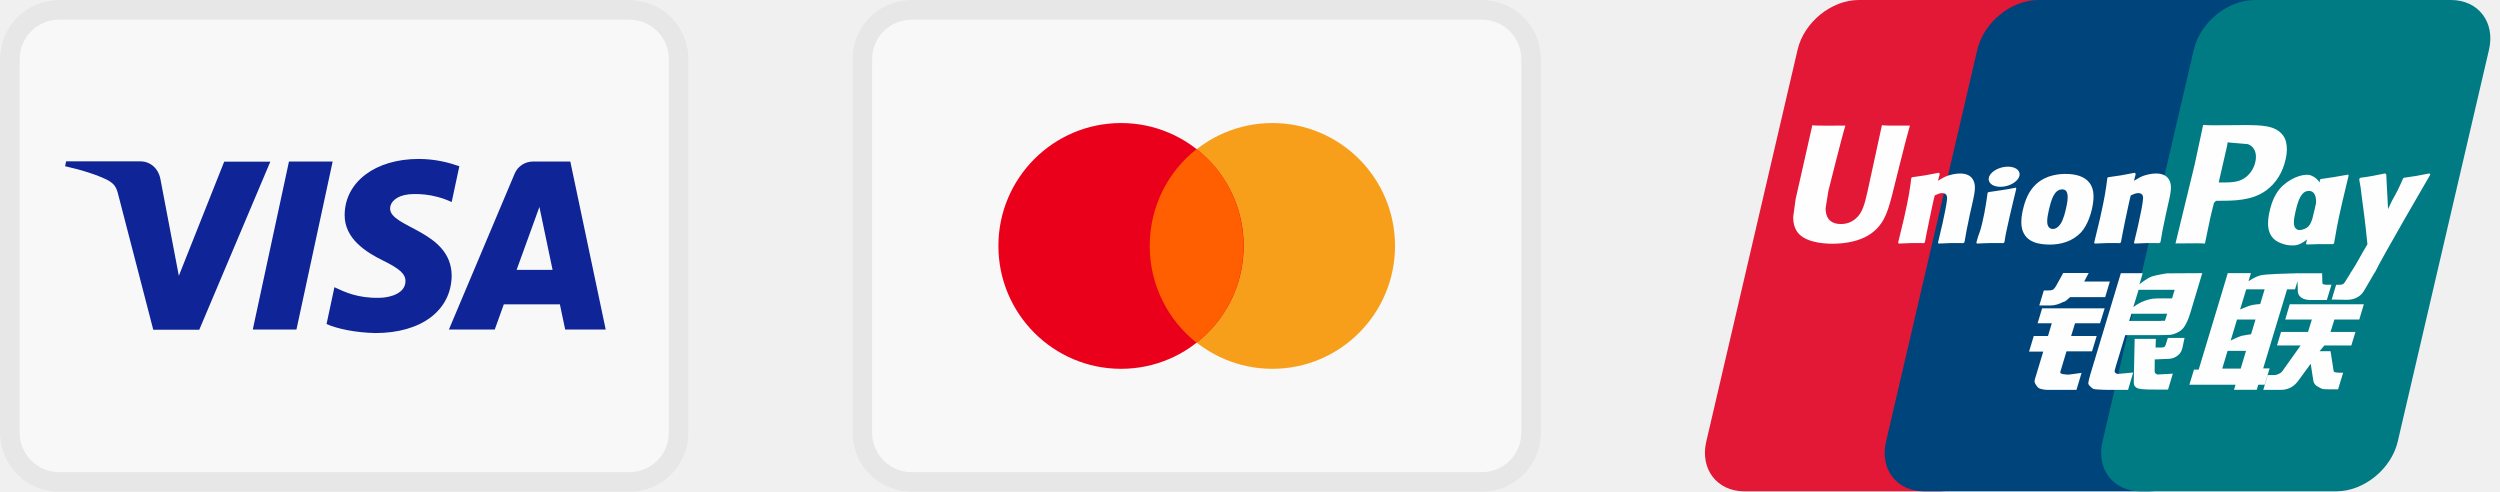
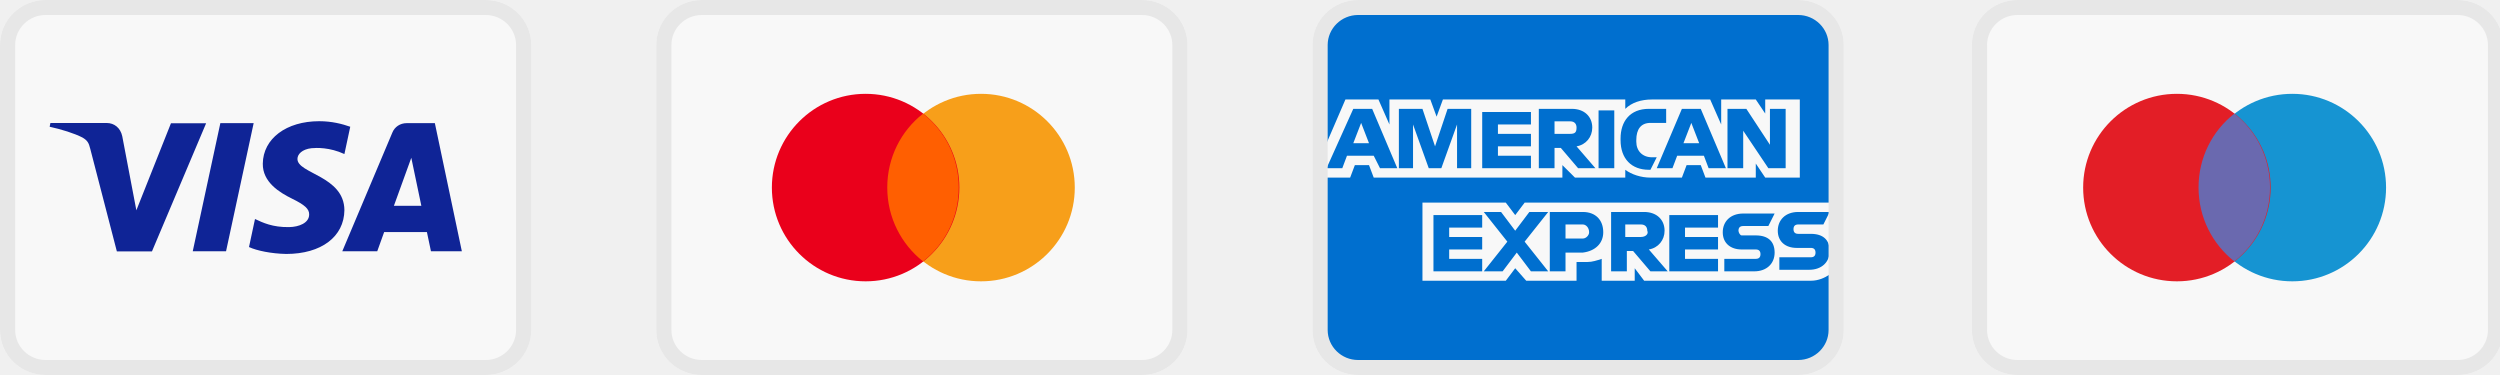
- <svg xmlns="http://www.w3.org/2000/svg" width="122" height="24" viewBox="0 0 122 24" fill="none">
-   <g clip-path="url(#clip0_4419_179220)">
-     <path d="M30.72 24H2.88C1.286 24 0 22.714 0 21.12V2.88C0 1.286 1.286 0 2.88 0H30.72C32.314 0 33.6 1.286 33.6 2.88V21.12C33.6 22.714 32.314 24 30.72 24Z" fill="#F8F8F8" />
-     <path d="M30.72 0.96C31.776 0.96 32.64 1.824 32.64 2.88V21.12C32.64 22.176 31.776 23.04 30.72 23.04H2.88C1.824 23.04 0.96 22.176 0.96 21.12V2.88C0.96 1.824 1.824 0.96 2.88 0.96H30.72ZM30.72 0H2.88C1.286 0 0 1.286 0 2.88V21.12C0 22.714 1.286 24 2.88 24H30.72C32.314 24 33.6 22.714 33.6 21.12V2.88C33.6 1.286 32.314 0 30.72 0Z" fill="#E7E7E7" />
+ <svg xmlns="http://www.w3.org/2000/svg" width="160" height="24" viewBox="0 0 160 24" fill="none">
+   <g clip-path="url(#clip0_3062_83924)">
+     <path d="M31.086 24H2.914C1.302 24 0 22.714 0 21.12V2.88C0 1.286 1.302 0 2.914 0H31.086C32.698 0 34 1.286 34 2.88V21.12C34 22.714 32.698 24 31.086 24Z" fill="#F8F8F8" />
+     <path d="M31.086 0.96C32.154 0.96 33.029 1.824 33.029 2.88V21.12C33.029 22.176 32.154 23.04 31.086 23.04H2.914C1.846 23.04 0.971 22.176 0.971 21.12V2.88C0.971 1.824 1.846 0.96 2.914 0.96H31.086ZM31.086 0H2.914C1.302 0 0 1.286 0 2.88V21.12C0 22.714 1.302 24 2.914 24H31.086C32.698 24 34 22.714 34 21.12V2.88C34 1.286 32.698 0 31.086 0Z" fill="#E7E7E7" />
    <path d="M14.102 7.882L12.336 16.08H14.467L16.234 7.882H14.102ZM27.831 7.882H26.016C25.613 7.882 25.258 8.122 25.114 8.477L21.907 16.08H24.144L24.586 14.851H27.322L27.581 16.08H29.558L27.831 7.882ZM25.21 13.171L26.323 10.099L26.966 13.171H25.21ZM10.944 7.882L8.727 13.459L7.824 8.717C7.709 8.179 7.306 7.872 6.835 7.872H3.226L3.178 8.112C3.927 8.275 4.762 8.534 5.28 8.803C5.587 8.986 5.683 9.13 5.779 9.533L7.479 16.09H9.725L13.191 7.891H10.944V7.882ZM19.037 10.166C19.037 9.878 19.325 9.552 19.939 9.485C20.247 9.456 21.091 9.418 22.042 9.859L22.416 8.112C21.898 7.93 21.235 7.757 20.429 7.757C18.326 7.757 16.838 8.87 16.819 10.474C16.8 11.654 17.885 12.317 18.682 12.71C19.507 13.114 19.795 13.373 19.786 13.728C19.786 14.275 19.123 14.525 18.509 14.534C17.443 14.554 16.81 14.246 16.32 14.016L15.936 15.811C16.435 16.042 17.357 16.234 18.317 16.253C20.563 16.253 22.023 15.149 22.042 13.45C22.023 11.251 19.018 11.117 19.037 10.166Z" fill="#0F2496" />
  </g>
-   <g clip-path="url(#clip1_4419_179220)">
-     <path d="M72.32 24H44.48C42.886 24 41.6 22.714 41.6 21.12V2.88C41.6 1.286 42.886 0 44.48 0H72.32C73.914 0 75.2 1.286 75.2 2.88V21.12C75.2 22.714 73.914 24 72.32 24Z" fill="#F8F8F8" />
-     <path d="M72.32 0.96C73.376 0.96 74.24 1.824 74.24 2.88V21.12C74.24 22.176 73.376 23.04 72.32 23.04H44.48C43.424 23.04 42.56 22.176 42.56 21.12V2.88C42.56 1.824 43.424 0.96 44.48 0.96H72.32ZM72.32 0H44.48C42.886 0 41.6 1.286 41.6 2.88V21.12C41.6 22.714 42.886 24 44.48 24H72.32C73.914 24 75.2 22.714 75.2 21.12V2.88C75.2 1.286 73.914 0 72.32 0Z" fill="#E7E7E7" />
-     <path d="M68.077 12.002C68.077 15.315 65.394 17.998 62.092 17.998C58.791 17.998 56.107 15.315 56.107 12.002C56.107 8.688 58.791 6.005 62.092 6.005C65.394 6.005 68.077 8.688 68.077 12.002Z" fill="#F79F1A" />
-     <path d="M60.692 12.001C60.692 15.315 58.009 17.998 54.707 17.998C51.406 17.998 48.722 15.315 48.722 12.001C48.722 8.688 51.405 6.005 54.707 6.005C58.009 6.005 60.692 8.688 60.692 12.001V12.001Z" fill="#EA001B" />
-     <path d="M58.394 7.276C56.994 8.373 56.107 10.076 56.107 12.002C56.107 13.927 57.006 15.63 58.394 16.727C59.794 15.63 60.681 13.926 60.681 12.001C60.681 10.076 59.794 8.373 58.394 7.276Z" fill="#FF5F01" />
+   <g clip-path="url(#clip1_3062_83924)">
+     <path d="M73.086 24H44.914C43.302 24 42 22.714 42 21.12V2.88C42 1.286 43.302 0 44.914 0H73.086C74.698 0 76 1.286 76 2.88V21.12C76 22.714 74.698 24 73.086 24Z" fill="#F8F8F8" />
+     <path d="M73.086 0.96C74.154 0.96 75.029 1.824 75.029 2.88V21.12C75.029 22.176 74.154 23.04 73.086 23.04H44.914C43.846 23.04 42.971 22.176 42.971 21.12V2.88C42.971 1.824 43.846 0.96 44.914 0.96H73.086ZM73.086 0H44.914C43.302 0 42 1.286 42 2.88V21.12C42 22.714 43.302 24 44.914 24H73.086C74.698 24 76 22.714 76 21.12V2.88C76 1.286 74.698 0 73.086 0Z" fill="#E7E7E7" />
+     <path d="M68.786 12.005C68.786 15.32 66.096 18.005 62.786 18.005C59.476 18.005 56.786 15.32 56.786 12.005C56.786 8.69 59.476 6.005 62.786 6.005C66.096 6.005 68.786 8.69 68.786 12.005Z" fill="#F79F1A" />
+     <path d="M61.4 12.005C61.4 15.32 58.71 18.005 55.4 18.005C52.09 18.005 49.4 15.32 49.4 12.005C49.4 8.69 52.09 6.005 55.4 6.005C58.711 6.005 61.4 8.69 61.4 12.005V12.005Z" fill="#EA001B" />
+     <path d="M59.072 7.276C57.672 8.373 56.785 10.076 56.785 12.002C56.785 13.927 57.684 15.63 59.072 16.726C60.472 15.63 61.359 13.926 61.359 12.001C61.359 10.076 60.472 8.373 59.072 7.276Z" fill="#FF5F01" />
  </g>
-   <g clip-path="url(#clip2_4419_179220)">
-     <path d="M90.707 0H100.273C101.609 0 102.439 1.089 102.128 2.429L97.674 21.551C97.359 22.887 96.022 23.976 94.686 23.976H85.12C83.787 23.976 82.954 22.887 83.266 21.551L87.722 2.429C88.033 1.089 89.369 0 90.707 0Z" fill="#E21836" />
-     <path d="M99.477 0H110.479C111.814 0 111.212 1.089 110.898 2.429L106.444 21.551C106.132 22.887 106.229 23.976 104.891 23.976H93.89C92.552 23.976 91.724 22.887 92.038 21.551L96.491 2.429C96.808 1.089 98.141 0 99.477 0Z" fill="#00447C" />
-     <path d="M110.042 0H119.609C120.946 0 121.777 1.089 121.463 2.429L117.009 21.551C116.695 22.887 115.357 23.976 114.02 23.976H104.458C103.12 23.976 102.29 22.887 102.603 21.551L107.057 2.429C107.369 1.089 108.704 0 110.042 0Z" fill="#007B84" />
-     <path d="M93.205 6.128C92.221 6.138 91.931 6.128 91.838 6.107C91.802 6.276 91.138 9.338 91.136 9.341C90.994 9.96 90.89 10.402 90.536 10.687C90.336 10.853 90.102 10.933 89.83 10.933C89.394 10.933 89.14 10.716 89.097 10.306L89.089 10.165C89.089 10.165 89.222 9.335 89.222 9.33C89.222 9.33 89.918 6.539 90.043 6.17C90.05 6.149 90.052 6.138 90.053 6.128C88.697 6.14 88.457 6.128 88.44 6.107C88.431 6.137 88.397 6.31 88.397 6.31L87.686 9.455L87.625 9.722L87.507 10.594C87.507 10.853 87.558 11.065 87.659 11.243C87.983 11.809 88.907 11.894 89.431 11.894C90.104 11.894 90.737 11.751 91.164 11.49C91.905 11.052 92.099 10.367 92.272 9.758L92.353 9.446C92.353 9.446 93.07 6.548 93.192 6.17C93.197 6.149 93.199 6.138 93.205 6.128ZM95.647 8.467C95.474 8.467 95.158 8.509 94.874 8.648C94.771 8.701 94.673 8.762 94.57 8.823L94.663 8.488L94.612 8.431C94.01 8.553 93.875 8.57 93.319 8.648L93.272 8.679C93.208 9.214 93.15 9.617 92.911 10.67C92.819 11.059 92.726 11.448 92.63 11.837L92.656 11.886C93.226 11.856 93.399 11.856 93.895 11.864L93.935 11.821C93.998 11.498 94.006 11.422 94.145 10.769C94.211 10.46 94.347 9.779 94.415 9.537C94.538 9.48 94.661 9.423 94.777 9.423C95.055 9.423 95.021 9.665 95.011 9.762C94.999 9.924 94.897 10.453 94.794 10.908L94.724 11.201C94.676 11.418 94.623 11.628 94.575 11.843L94.596 11.886C95.158 11.856 95.329 11.856 95.809 11.864L95.866 11.821C95.952 11.317 95.978 11.182 96.132 10.449L96.209 10.112C96.359 9.452 96.435 9.118 96.321 8.846C96.201 8.54 95.912 8.467 95.647 8.467H95.647ZM98.375 9.157C98.076 9.215 97.886 9.253 97.697 9.277C97.509 9.307 97.326 9.335 97.037 9.375L97.014 9.396L96.993 9.412C96.963 9.627 96.942 9.813 96.902 10.032C96.869 10.258 96.817 10.514 96.732 10.883C96.666 11.165 96.633 11.264 96.595 11.363C96.559 11.463 96.519 11.559 96.445 11.837L96.462 11.863L96.477 11.886C96.747 11.873 96.923 11.864 97.105 11.863C97.286 11.856 97.474 11.863 97.764 11.864L97.79 11.843L97.817 11.82C97.859 11.57 97.865 11.503 97.891 11.38C97.916 11.249 97.96 11.068 98.067 10.583C98.118 10.356 98.175 10.129 98.228 9.897C98.282 9.665 98.34 9.438 98.394 9.21L98.386 9.183L98.375 9.157ZM98.382 8.226C98.11 8.066 97.634 8.117 97.313 8.338C96.993 8.555 96.957 8.863 97.228 9.025C97.494 9.181 97.972 9.134 98.29 8.911C98.609 8.69 98.649 8.385 98.382 8.226ZM100.023 11.936C100.572 11.936 101.135 11.785 101.559 11.336C101.885 10.972 102.034 10.43 102.086 10.207C102.255 9.467 102.123 9.122 101.959 8.911C101.708 8.591 101.265 8.488 100.806 8.488C100.53 8.488 99.873 8.515 99.359 8.989C98.99 9.33 98.82 9.794 98.717 10.238C98.613 10.691 98.494 11.506 99.243 11.81C99.475 11.909 99.808 11.936 100.023 11.936ZM99.98 10.272C100.107 9.712 100.256 9.242 100.638 9.242C100.937 9.242 100.958 9.592 100.825 10.153C100.802 10.278 100.693 10.742 100.545 10.94C100.442 11.085 100.32 11.174 100.185 11.174C100.145 11.174 99.906 11.174 99.903 10.819C99.901 10.645 99.937 10.466 99.98 10.272ZM103.459 11.864L103.502 11.821C103.563 11.498 103.573 11.422 103.707 10.769C103.775 10.46 103.914 9.779 103.98 9.537C104.104 9.479 104.224 9.423 104.344 9.423C104.62 9.423 104.586 9.665 104.575 9.762C104.565 9.924 104.464 10.453 104.359 10.908L104.293 11.201C104.243 11.418 104.188 11.628 104.14 11.843L104.161 11.886C104.725 11.856 104.89 11.856 105.372 11.864L105.431 11.821C105.515 11.317 105.538 11.182 105.697 10.449L105.772 10.112C105.924 9.452 106 9.118 105.888 8.846C105.764 8.54 105.474 8.467 105.212 8.467C105.039 8.467 104.721 8.508 104.439 8.648C104.338 8.701 104.237 8.762 104.137 8.823L104.224 8.488L104.177 8.431C103.575 8.553 103.438 8.57 102.882 8.648L102.839 8.679C102.772 9.215 102.717 9.617 102.478 10.67C102.386 11.059 102.293 11.448 102.197 11.837L102.223 11.886C102.794 11.856 102.964 11.856 103.459 11.864ZM107.601 11.886C107.637 11.713 107.847 10.688 107.849 10.688C107.849 10.688 108.028 9.935 108.04 9.908C108.04 9.908 108.096 9.829 108.152 9.798H108.235C109.019 9.798 109.903 9.798 110.596 9.288C111.068 8.939 111.391 8.422 111.534 7.794C111.572 7.64 111.599 7.457 111.599 7.274C111.599 7.034 111.551 6.796 111.412 6.61C111.058 6.116 110.354 6.107 109.541 6.103L109.141 6.107C108.101 6.119 107.683 6.116 107.512 6.095C107.498 6.17 107.47 6.305 107.47 6.305C107.47 6.305 107.098 8.032 107.098 8.035L106.164 11.88C107.072 11.869 107.445 11.869 107.601 11.886ZM108.292 8.818C108.292 8.818 108.688 7.095 108.686 7.101L108.699 7.013L108.705 6.946L108.863 6.962C108.863 6.962 109.68 7.032 109.699 7.034C110.022 7.159 110.154 7.48 110.062 7.9C109.977 8.284 109.728 8.606 109.408 8.762C109.145 8.894 108.823 8.905 108.49 8.905H108.276L108.292 8.818ZM110.758 10.304C110.654 10.75 110.533 11.566 111.279 11.856C111.517 11.957 111.73 11.987 111.947 11.976C112.176 11.964 112.388 11.849 112.584 11.684L112.531 11.888L112.565 11.931C113.101 11.909 113.268 11.909 113.849 11.914L113.902 11.873C113.987 11.374 114.067 10.89 114.287 9.935C114.395 9.478 114.502 9.025 114.612 8.57L114.595 8.519C113.995 8.631 113.835 8.654 113.257 8.736L113.213 8.772C113.207 8.818 113.201 8.863 113.196 8.907C113.106 8.762 112.976 8.639 112.775 8.561C112.518 8.46 111.915 8.591 111.397 9.062C111.033 9.399 110.858 9.861 110.758 10.304ZM112.019 10.331C112.148 9.781 112.295 9.316 112.678 9.316C112.919 9.316 113.047 9.539 113.021 9.919C112.999 10.022 112.976 10.125 112.952 10.227C112.914 10.391 112.872 10.553 112.832 10.715C112.791 10.826 112.743 10.931 112.69 11.001C112.592 11.14 112.358 11.227 112.223 11.227C112.185 11.227 111.949 11.227 111.941 10.879C111.939 10.706 111.975 10.527 112.019 10.331V10.331ZM118.602 8.515L118.555 8.462C117.962 8.582 117.854 8.601 117.309 8.675L117.268 8.715C117.267 8.722 117.265 8.732 117.262 8.741L117.26 8.732C116.854 9.669 116.866 9.467 116.535 10.204C116.533 10.171 116.533 10.15 116.532 10.114L116.449 8.515L116.397 8.462C115.775 8.582 115.76 8.601 115.185 8.675L115.141 8.715C115.134 8.734 115.134 8.755 115.131 8.778L115.134 8.786C115.206 9.153 115.189 9.071 115.261 9.651C115.294 9.935 115.339 10.221 115.373 10.502C115.429 10.972 115.461 11.203 115.53 11.92C115.143 12.56 115.051 12.803 114.677 13.364L114.68 13.37L114.417 13.786C114.387 13.83 114.359 13.86 114.321 13.873C114.279 13.893 114.224 13.897 114.149 13.897H114.003L113.786 14.618L114.529 14.631C114.966 14.629 115.24 14.425 115.387 14.151L115.855 13.35H115.847L115.897 13.293C116.211 12.617 118.602 8.515 118.602 8.515ZM110.758 17.978H110.443L111.61 14.119H111.997L112.12 13.721L112.132 14.163C112.117 14.437 112.332 14.679 112.897 14.639H113.55L113.775 13.896H113.529C113.388 13.896 113.322 13.86 113.331 13.783L113.319 13.334H112.109V13.336C111.718 13.344 110.55 13.373 110.314 13.436C110.028 13.51 109.726 13.727 109.726 13.727L109.845 13.329H108.714L108.478 14.119L107.295 18.037H107.066L106.841 18.775H109.094L109.019 19.021H110.129L110.203 18.775H110.514L110.758 17.978ZM109.834 14.903C109.653 14.953 109.316 15.105 109.316 15.105L109.615 14.119H110.514L110.298 14.837C110.298 14.837 110.02 14.854 109.834 14.903H109.834ZM109.851 16.312C109.851 16.312 109.569 16.348 109.383 16.389C109.2 16.445 108.857 16.62 108.857 16.62L109.166 15.593H110.07L109.851 16.312ZM109.347 17.987H108.446L108.707 17.121H109.606L109.347 17.987ZM111.519 15.593H112.819L112.632 16.198H111.315L111.117 16.859H112.27L111.397 18.088C111.336 18.178 111.281 18.21 111.22 18.236C111.159 18.267 111.079 18.303 110.986 18.303H110.667L110.447 19.027H111.283C111.718 19.027 111.975 18.83 112.164 18.57L112.762 17.751L112.891 18.583C112.918 18.738 113.03 18.83 113.106 18.865C113.19 18.907 113.276 18.979 113.398 18.99C113.529 18.995 113.624 19 113.687 19H114.098L114.345 18.189H114.183C114.09 18.189 113.929 18.174 113.902 18.145C113.875 18.109 113.875 18.055 113.86 17.971L113.73 17.138H113.196L113.43 16.859H114.744L114.947 16.198H113.73L113.919 15.593H115.132L115.357 14.847H111.74L111.519 15.593ZM100.541 18.156L100.845 17.146H102.091L102.319 16.396H101.071L101.262 15.775H102.481L102.707 15.048H99.656L99.434 15.775H100.128L99.943 16.396H99.248L99.017 17.159H99.71L99.306 18.494C99.251 18.671 99.332 18.738 99.382 18.821C99.434 18.901 99.487 18.954 99.606 18.984C99.728 19.011 99.812 19.027 99.925 19.027H101.331L101.581 18.196L100.958 18.281C100.838 18.281 100.505 18.267 100.541 18.156ZM100.684 13.324L100.368 13.895C100.301 14.02 100.24 14.098 100.185 14.133C100.137 14.163 100.041 14.176 99.903 14.176H99.738L99.517 14.906H100.065C100.328 14.906 100.53 14.81 100.627 14.762C100.731 14.706 100.758 14.738 100.838 14.66L101.023 14.5H102.733L102.96 13.74H101.708L101.927 13.324H100.684V13.324ZM103.208 18.17C103.179 18.128 103.2 18.054 103.245 17.9L103.712 16.354H105.374C105.617 16.35 105.791 16.348 105.905 16.339C106.027 16.326 106.16 16.283 106.305 16.204C106.455 16.122 106.531 16.036 106.596 15.937C106.668 15.838 106.783 15.621 106.883 15.286L107.47 13.329L105.745 13.339C105.745 13.339 105.214 13.417 104.98 13.504C104.744 13.6 104.407 13.87 104.407 13.87L104.563 13.333H103.497L102.005 18.281C101.952 18.473 101.917 18.613 101.908 18.697C101.906 18.787 102.022 18.876 102.098 18.944C102.187 19.011 102.319 19 102.446 19.011C102.579 19.021 102.768 19.027 103.03 19.027H103.849L104.1 18.178L103.367 18.248C103.288 18.248 103.232 18.206 103.208 18.17ZM104.013 15.309H105.759L105.648 15.657C105.633 15.665 105.596 15.64 105.418 15.661H103.906L104.013 15.309ZM104.363 14.142H106.124L105.997 14.561C105.997 14.561 105.168 14.553 105.035 14.578C104.45 14.679 104.108 14.991 104.108 14.991L104.363 14.142V14.142ZM105.688 16.822C105.673 16.874 105.65 16.906 105.618 16.93C105.583 16.952 105.525 16.96 105.44 16.96H105.191L105.206 16.537H104.171L104.129 18.608C104.127 18.758 104.142 18.844 104.251 18.913C104.361 19 104.698 19.011 105.151 19.011H105.8L106.034 18.235L105.469 18.267L105.281 18.277C105.256 18.267 105.231 18.256 105.204 18.229C105.18 18.206 105.14 18.22 105.147 18.071L105.151 17.54L105.743 17.515C106.063 17.515 106.2 17.411 106.316 17.312C106.427 17.217 106.464 17.108 106.506 16.96L106.605 16.49H105.791L105.688 16.822L105.688 16.822Z" fill="#FEFEFE" />
+   <g clip-path="url(#clip2_3062_83924)">
+     <path d="M115.086 24H86.914C85.302 24 84 22.714 84 21.12V2.88C84 1.286 85.302 0 86.914 0H115.086C116.698 0 118 1.286 118 2.88V21.12C118 22.714 116.698 24 115.086 24Z" fill="#F8F8F8" />
+     <path fill-rule="evenodd" clip-rule="evenodd" d="M105.226 17.967L104.622 17.167V17.967H102.509V16.567C102.207 16.667 101.905 16.767 101.603 16.767H100.899V17.967H97.679L96.974 17.167L96.371 17.967H91.037V12.967H96.371L96.974 13.767L97.578 12.967H117.099V2.7C117.099 1.596 116.204 0.7 115.099 0.7H86.899C85.795 0.7 84.899 1.596 84.899 2.7V9.167L86.107 6.367H88.22L88.924 7.967V6.367H91.541L91.943 7.467L92.346 6.367H104.018V6.967C104.421 6.567 105.024 6.367 105.729 6.367H109.452L110.156 7.967V6.367H112.37L112.974 7.267V6.367H115.188V11.367H112.974L112.37 10.467V11.367H109.15L108.848 10.567H107.943L107.641 11.367H105.628C105.024 11.367 104.421 11.167 104.018 10.867V11.367H100.798L99.993 10.567V11.367H87.918L87.616 10.567H86.711L86.409 11.367H84.899V21.3C84.899 22.405 85.795 23.3 86.899 23.3H115.099C116.204 23.3 117.099 22.405 117.099 21.3V17.567C116.798 17.767 116.395 17.967 115.892 17.967H105.226ZM116.696 14.366L117.098 13.566H115.086C114.281 13.566 113.778 14.066 113.778 14.766C113.778 15.466 114.281 15.866 114.985 15.866H115.891C116.092 15.866 116.193 15.966 116.193 16.166C116.193 16.366 116.092 16.466 115.891 16.466H113.878V17.266H115.79C116.595 17.266 117.098 16.766 117.098 16.066C117.098 15.366 116.696 14.966 115.891 14.966H115.086C114.885 14.966 114.784 14.866 114.784 14.666C114.784 14.466 114.885 14.366 115.086 14.366H116.696ZM111.262 14.766C111.262 14.566 111.363 14.466 111.564 14.466H113.174L113.576 13.666H111.564C110.759 13.666 110.256 14.166 110.256 14.866C110.256 15.566 110.759 15.966 111.463 15.966H112.369C112.57 15.966 112.671 16.066 112.671 16.266C112.671 16.466 112.57 16.566 112.369 16.566H110.356V17.366H112.268C113.073 17.366 113.576 16.866 113.576 16.166C113.576 15.466 113.174 15.066 112.369 15.066H111.463C111.363 15.066 111.262 14.866 111.262 14.766ZM106.835 17.366H109.954V16.566H107.841V15.966H109.954V15.166H107.841V14.566H109.954V13.766H106.835V17.366ZM106.734 17.366L105.526 15.966C106.13 15.866 106.533 15.366 106.533 14.766C106.533 14.066 106.03 13.566 105.225 13.566H103.111V17.366H104.118V16.066H104.52L105.627 17.366H106.734ZM105.023 15.166H104.017V14.366H105.023C105.325 14.366 105.426 14.566 105.426 14.766C105.526 14.966 105.325 15.166 105.023 15.166ZM102.608 14.866C102.608 14.066 102.105 13.566 101.3 13.566H99.187V17.366H100.193V16.166H101.3C102.105 16.066 102.608 15.566 102.608 14.866ZM101.703 14.866C101.703 15.066 101.501 15.266 101.3 15.266H100.193V14.366H101.3C101.501 14.366 101.703 14.566 101.703 14.866ZM99.086 17.366L97.577 15.466L99.086 13.566H97.879L96.973 14.766L96.068 13.566H94.961L96.47 15.466L94.961 17.366H96.168L97.074 16.166L97.98 17.366H99.086ZM91.741 17.366H94.86V16.566H92.747V15.966H94.86V15.166H92.747V14.566H94.86V13.766H91.741V17.366ZM114.282 6.966V10.766H113.175L111.565 8.366V10.766H110.559V6.966H111.766L113.276 9.266V6.966H114.282ZM110.458 10.766H109.351L109.049 9.966H107.339L107.037 10.766H106.031L107.641 6.966H108.848L110.458 10.766ZM107.741 9.166H108.748L108.244 7.866L107.741 9.166ZM106.634 7.866H105.628C105.024 7.866 104.723 8.266 104.723 8.966V9.066C104.723 9.666 105.125 10.066 105.729 10.066H106.031L105.628 10.866H105.528C104.421 10.866 103.716 10.166 103.716 8.966V8.866C103.716 7.766 104.32 6.966 105.528 6.966H106.634V7.866ZM103.314 10.766H102.308V8.966V7.066H103.314V8.966V10.766ZM100.899 9.366L102.106 10.766H100.999L99.892 9.466H99.49V10.766H98.484V6.966H100.597C101.402 6.966 101.905 7.466 101.905 8.166C101.905 8.766 101.503 9.266 100.899 9.366ZM99.49 8.566H100.496C100.798 8.566 100.899 8.466 100.899 8.166C100.899 7.966 100.798 7.766 100.496 7.766H99.49V8.566ZM97.981 10.766H94.861V7.166H97.981V7.966H95.868V8.566H97.981V9.366H95.868V9.966H97.981V10.766ZM94.157 10.766H93.251V7.966L92.245 10.766H91.44L90.434 7.966V10.766H89.528V6.966H91.037L91.843 9.366L92.647 6.966H94.157V10.766ZM89.427 10.766H88.321L87.918 9.966H86.207L85.906 10.766H84.899L86.61 6.966H87.818L89.427 10.766ZM86.61 9.166H87.616L87.113 7.866L86.61 9.166Z" fill="#006FCF" />
+     <path d="M115.086 0.96C116.154 0.96 117.029 1.824 117.029 2.88V21.12C117.029 22.176 116.154 23.04 115.086 23.04H86.914C85.846 23.04 84.971 22.176 84.971 21.12V2.88C84.971 1.824 85.846 0.96 86.914 0.96H115.086ZM115.086 0H86.914C85.302 0 84 1.286 84 2.88V21.12C84 22.714 85.302 24 86.914 24H115.086C116.698 24 118 22.714 118 21.12V2.88C118 1.286 116.698 0 115.086 0Z" fill="#E7E7E7" />
+   </g>
+   <g clip-path="url(#clip3_3062_83924)">
+     <path d="M157.286 24H129.114C127.502 24 126.2 22.714 126.2 21.12V2.88C126.2 1.286 127.502 0 129.114 0H157.286C158.898 0 160.2 1.286 160.2 2.88V21.12C160.2 22.714 158.898 24 157.286 24Z" fill="#F8F8F8" />
+     <path d="M157.286 0.96C158.354 0.96 159.229 1.824 159.229 2.88V21.12C159.229 22.176 158.354 23.04 157.286 23.04H129.114C128.046 23.04 127.172 22.176 127.172 21.12V2.88C127.172 1.824 128.046 0.96 129.114 0.96H157.286ZM157.286 0H129.114C127.502 0 126.2 1.286 126.2 2.88V21.12C126.2 22.714 127.502 24 129.114 24H157.286C158.898 24 160.2 22.714 160.2 21.12V2.88C160.2 1.286 158.898 0 157.286 0Z" fill="#E7E7E7" />
+     <path d="M152.708 12.005C152.708 15.32 150.018 18.005 146.708 18.005C143.398 18.005 140.708 15.32 140.708 12.005C140.708 8.69 143.398 6.005 146.708 6.005C150.018 6.005 152.708 8.69 152.708 12.005Z" fill="#1694D2" />
+     <path d="M145.322 12.005C145.322 15.32 142.632 18.005 139.322 18.005C136.012 18.005 133.322 15.32 133.322 12.005C133.322 8.69 136.012 6.005 139.322 6.005C142.632 6.005 145.322 8.69 145.322 12.005V12.005Z" fill="#E31E26" />
+     <path d="M142.994 7.276C141.594 8.373 140.707 10.076 140.707 12.002C140.707 13.927 141.605 15.63 142.994 16.726C144.394 15.63 145.28 13.926 145.28 12.001C145.28 10.076 144.394 8.373 142.994 7.276Z" fill="#6A69AF" />
  </g>
  <defs>
-     <clipPath id="clip0_4419_179220">
-       <rect width="33.6" height="24" fill="white" />
+     <clipPath id="clip0_3062_83924">
+       <rect width="34" height="24" fill="white" />
    </clipPath>
-     <clipPath id="clip1_4419_179220">
-       <rect width="33.6" height="24" fill="white" transform="translate(41.6001)" />
+     <clipPath id="clip1_3062_83924">
+       <rect width="34" height="24" fill="white" transform="translate(42)" />
    </clipPath>
-     <clipPath id="clip2_4419_179220">
-       <rect width="38.4" height="24" fill="white" transform="translate(83.2002)" />
+     <clipPath id="clip2_3062_83924">
+       <rect width="34" height="24" fill="white" transform="translate(84)" />
+     </clipPath>
+     <clipPath id="clip3_3062_83924">
+       <rect width="34" height="24" fill="white" transform="translate(126)" />
    </clipPath>
  </defs>
</svg>
